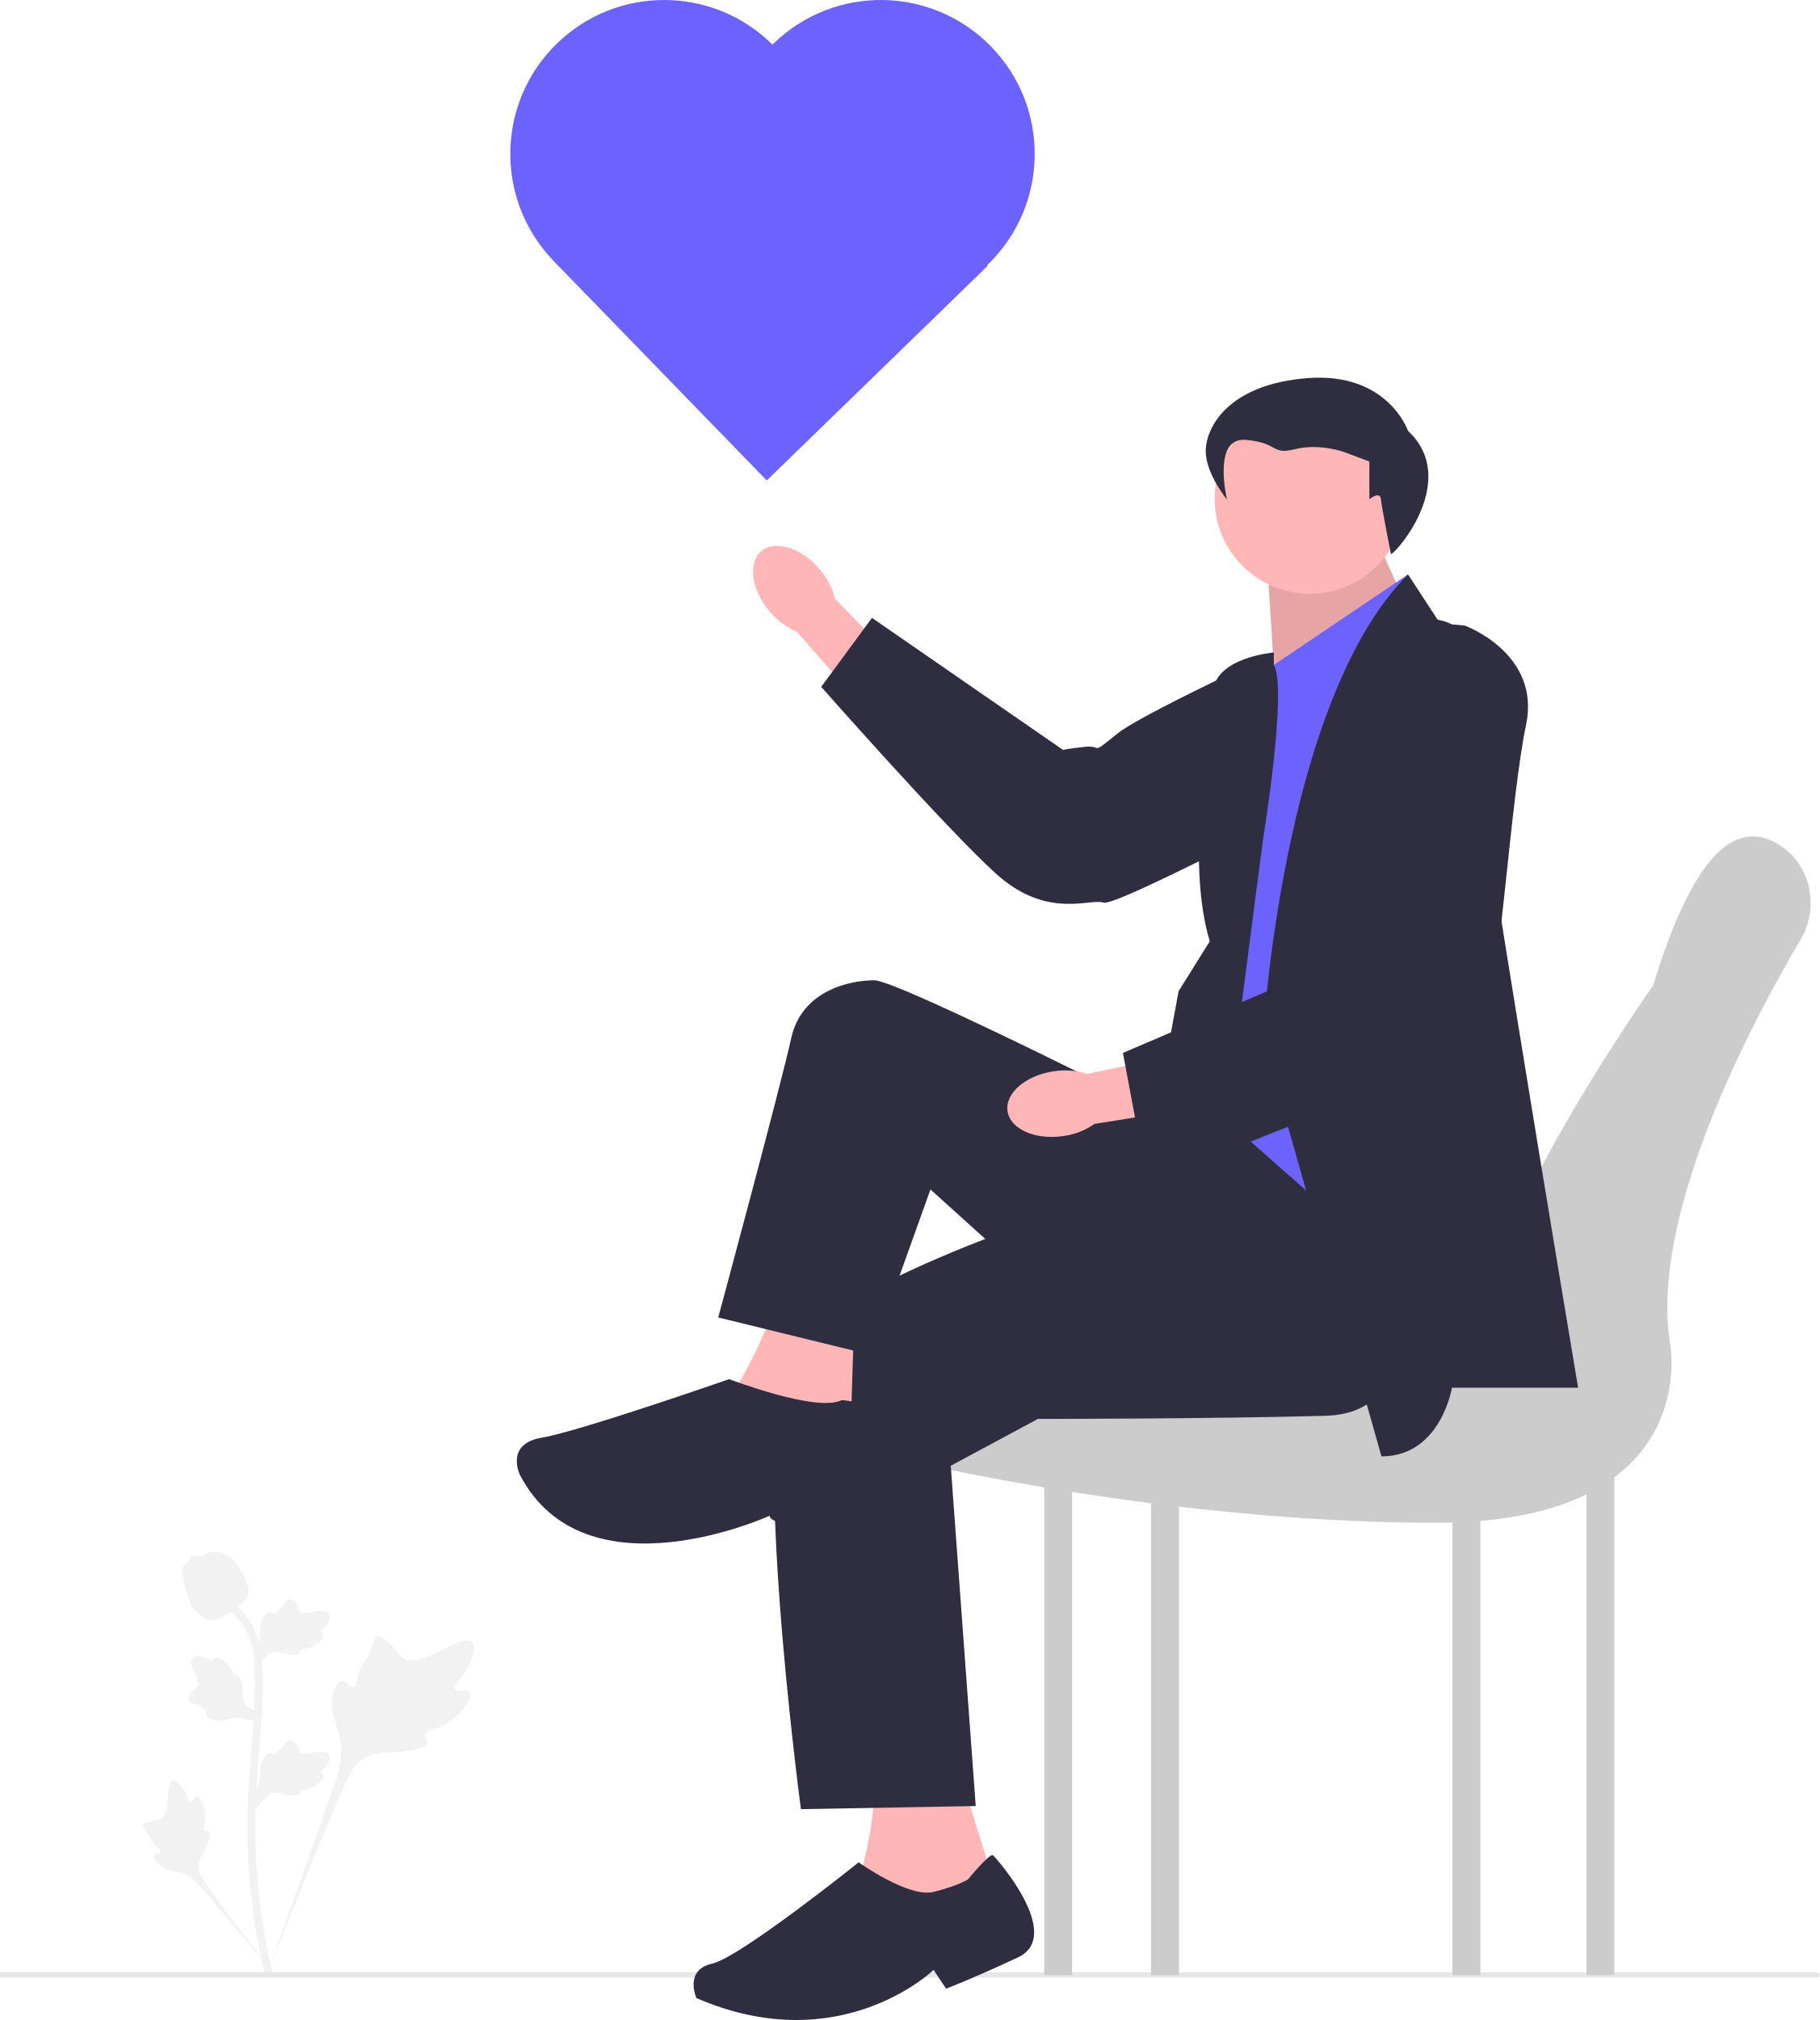
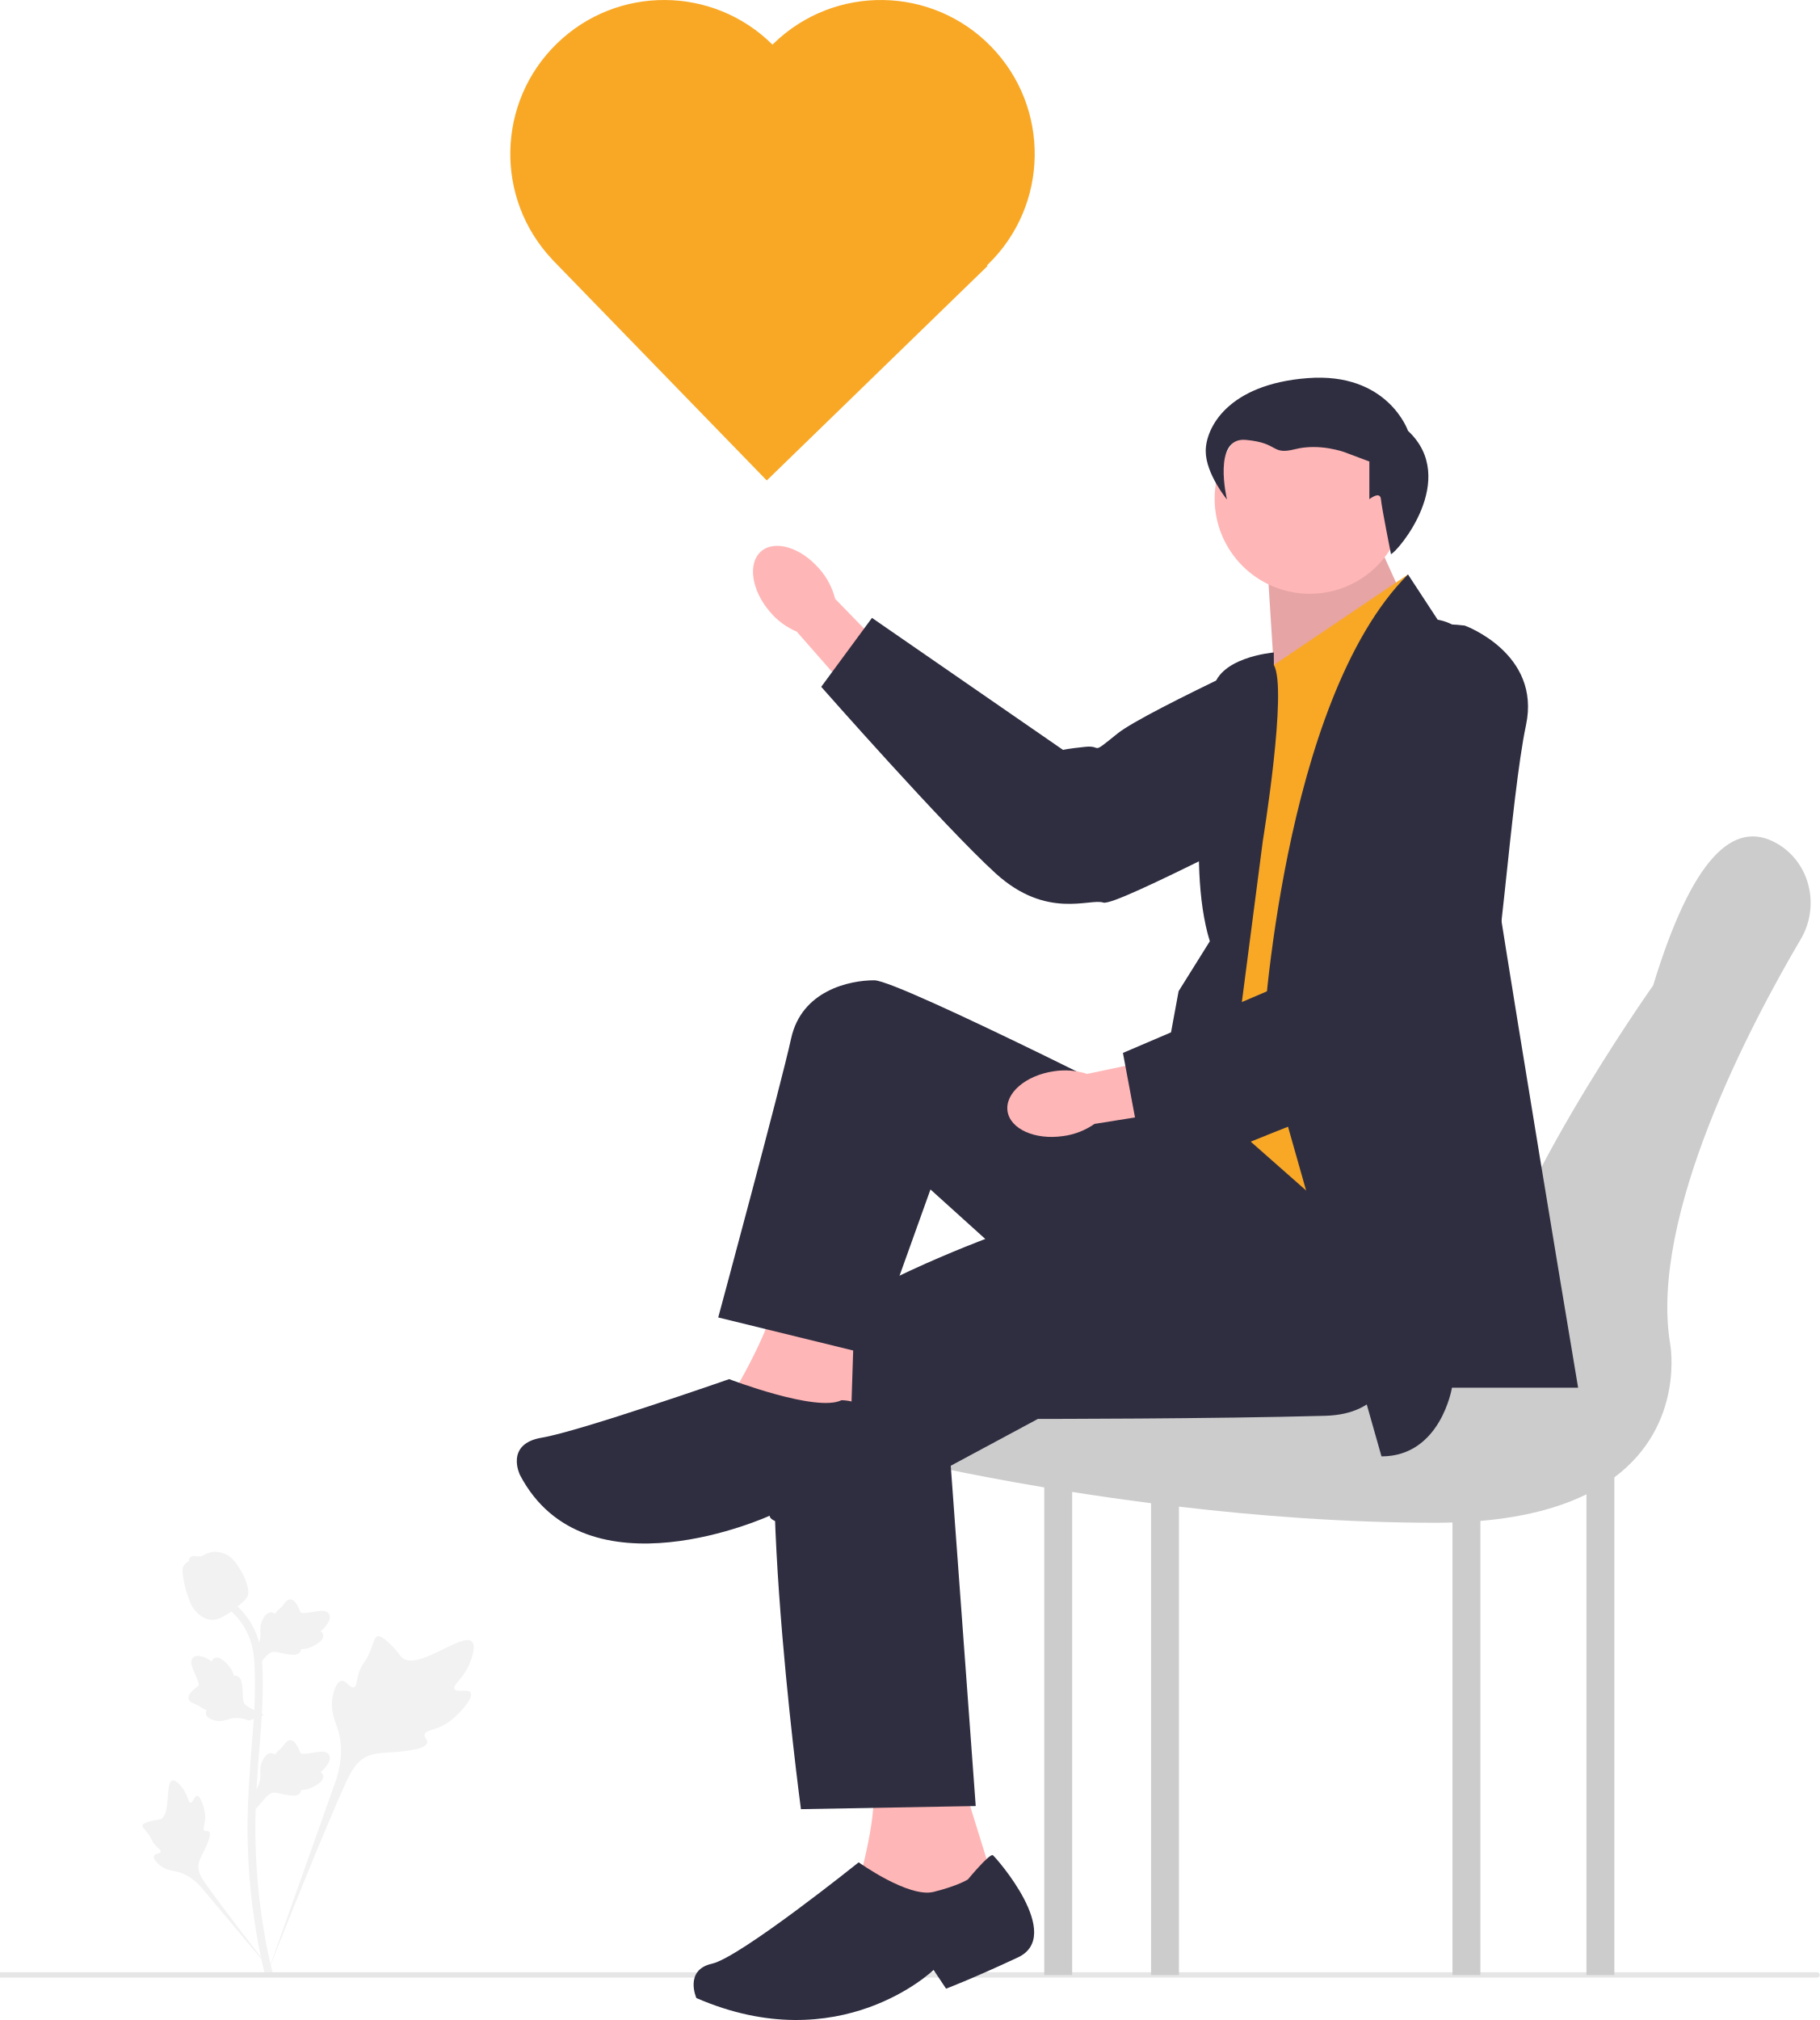
<svg xmlns="http://www.w3.org/2000/svg" width="583.04" height="647.035" viewBox="0 0 583.04 647.035">
  <g>
    <path d="M150.784,542.202c-.844-1.424-4.497,.101-5.168-1.191-.669-1.287,2.724-3.249,4.663-7.73,.35-.808,2.553-5.9,.922-7.472-3.092-2.978-17.24,9.313-22.191,5.29-1.087-.883-1.846-2.645-5.134-5.506-1.308-1.138-2.099-1.652-2.865-1.461-1.086,.271-1.172,1.725-2.337,4.584-1.747,4.287-2.78,4.028-3.798,7.449-.756,2.539-.583,4.016-1.472,4.303-1.258,.407-2.416-2.286-4.011-2.045-1.627,.246-2.611,3.382-2.922,5.73-.583,4.406,1.035,7.313,1.932,10.371,.975,3.322,1.553,8.375-.698,15.528l-22.277,62.766c4.918-12.879,19.158-48.185,25.142-61.305,1.727-3.787,3.635-7.629,7.551-9.145,3.77-1.46,8.949-.588,15.55-2.179,.771-.186,2.911-.73,3.18-1.988,.223-1.04-1.036-1.621-.842-2.596,.259-1.307,2.734-1.323,5.775-2.831,2.144-1.063,3.48-2.328,4.629-3.415,.346-.328,5.495-5.262,4.371-7.157h-0l0,0Z" fill="#f2f2f2" />
    <path d="M63.139,575.245c-.942,.004-1.248,2.236-2.076,2.193-.825-.043-.808-2.275-2.448-4.519-.296-.405-2.159-2.955-3.401-2.608-2.354,.658-.404,11.148-3.806,12.418-.747,.279-1.831,.143-4.184,.931-.936,.314-1.417,.554-1.544,.985-.18,.611,.508,1.073,1.575,2.47,1.6,2.094,1.175,2.527,2.56,4.013,1.028,1.104,1.803,1.445,1.687,1.964-.163,.735-1.819,.526-2.161,1.379-.349,.87,.907,2.257,1.969,3.087,1.994,1.558,3.888,1.602,5.647,2.044,1.912,.48,4.559,1.654,7.42,4.823l24.378,29.044c-4.902-6.13-18.122-23.306-22.835-30.029-1.361-1.941-2.696-3.985-2.31-6.345,.371-2.272,2.293-4.562,3.417-8.261,.131-.432,.481-1.639-.058-2.134-.446-.409-1.095,.041-1.517-.335-.567-.504,.14-1.724,.277-3.651,.097-1.359-.138-2.38-.341-3.258-.061-.265-.997-4.215-2.251-4.21v0s-0,0-0,0Z" fill="#f2f2f2" />
    <path d="M81.939,579.465l-.568-5.068,.259-.384c1.2-1.777,1.812-3.512,1.819-5.159,.001-.262-.011-.524-.023-.79-.049-1.057-.11-2.371,.575-3.903,.384-.854,1.463-2.831,3.086-2.587,.437,.061,.767,.262,1.018,.497,.037-.059,.075-.117,.115-.181,.505-.771,.905-1.101,1.291-1.419,.296-.245,.602-.497,1.082-1.094,.21-.262,.374-.492,.513-.685,.42-.585,.968-1.282,1.935-1.27,1.033,.049,1.574,.903,1.932,1.468,.64,1.008,.93,1.735,1.122,2.217,.07,.176,.149,.374,.19,.436,.333,.489,3.038,.032,4.057-.135,2.289-.382,4.27-.712,5.087,.732,.585,1.033,.151,2.398-1.33,4.168-.461,.551-.952,.969-1.388,1.297,.361,.215,.684,.546,.815,1.065h0c.308,1.229-.748,2.459-3.137,3.663-.593,.301-1.392,.702-2.512,.896-.527,.091-1.002,.113-1.408,.125-.009,.235-.064,.489-.207,.751-.42,.771-1.293,1.138-2.61,1.05-1.449-.076-2.642-.352-3.694-.595-.919-.21-1.711-.389-2.332-.347-1.153,.093-2.041,1.016-3.083,2.212l-2.603,3.042h-0l-0-0Z" fill="#f2f2f2" />
    <path d="M84.572,549.289l-4.758,1.835-.437-.153c-2.023-.71-3.857-.862-5.452-.451-.254,.065-.504,.143-.759,.223-1.01,.315-2.266,.708-3.922,.434-.924-.155-3.11-.697-3.285-2.329-.052-.438,.059-.809,.222-1.111-.066-.021-.133-.042-.204-.065-.874-.293-1.295-.597-1.7-.889-.312-.224-.633-.456-1.332-.769-.307-.137-.571-.237-.793-.322-.672-.258-1.486-.611-1.719-1.549-.215-1.011,.474-1.751,.93-2.241,.813-.875,1.442-1.34,1.86-1.648,.153-.112,.324-.239,.373-.294,.389-.446-.74-2.947-1.159-3.891-.95-2.118-1.772-3.95-.582-5.106,.851-.828,2.282-.754,4.369,.229,.65,.307,1.179,.675,1.607,1.013,.117-.404,.354-.8,.823-1.058h0c1.11-.61,2.569,.099,4.339,2.105,.442,.498,1.033,1.169,1.504,2.203,.221,.487,.363,.941,.478,1.331,.229-.051,.49-.063,.779,.009,.852,.21,1.429,.962,1.678,2.258,.294,1.421,.329,2.645,.362,3.724,.03,.942,.058,1.753,.255,2.344,.382,1.091,1.5,1.717,2.922,2.422l3.603,1.746h-0s0,0,0,0Z" fill="#f2f2f2" />
    <path d="M81.939,534.358l-.568-5.068,.259-.384c1.2-1.777,1.812-3.512,1.819-5.159,.001-.262-.011-.524-.023-.79-.049-1.057-.11-2.371,.575-3.903,.384-.854,1.463-2.831,3.086-2.587,.437,.061,.767,.262,1.018,.497,.037-.059,.075-.117,.115-.181,.505-.771,.905-1.101,1.291-1.419,.296-.245,.602-.497,1.082-1.094,.21-.262,.374-.492,.513-.685,.42-.585,.968-1.282,1.935-1.27,1.033,.049,1.574,.903,1.932,1.468,.64,1.008,.93,1.735,1.122,2.217,.07,.176,.149,.374,.19,.436,.333,.489,3.038,.032,4.057-.135,2.289-.382,4.27-.712,5.087,.732,.585,1.033,.151,2.398-1.33,4.168-.461,.551-.952,.969-1.388,1.297,.361,.215,.684,.546,.815,1.065h0c.308,1.229-.748,2.459-3.137,3.663-.593,.301-1.392,.702-2.512,.896-.527,.091-1.002,.113-1.408,.125-.009,.235-.064,.489-.207,.751-.42,.771-1.293,1.138-2.61,1.05-1.449-.076-2.642-.352-3.694-.595-.919-.21-1.711-.389-2.332-.347-1.153,.093-2.041,1.016-3.083,2.212l-2.603,3.042h-0l-0-0Z" fill="#f2f2f2" />
    <path d="M87.124,632.736l-1.062-.666-.257-1.226,.257,1.226-1.238,.142c-.02-.115-.087-.379-.188-.793-.554-2.266-2.244-9.162-3.654-20.023-.984-7.581-1.541-15.376-1.656-23.17-.115-7.807,.255-13.717,.551-18.467,.224-3.583,.496-6.994,.762-10.317,.71-8.878,1.379-17.265,.881-26.55-.11-2.073-.341-6.387-2.862-10.978-1.462-2.663-3.476-5.027-5.987-7.024l1.561-1.963c2.771,2.207,5,4.826,6.623,7.782,2.795,5.09,3.047,9.791,3.168,12.05,.507,9.449-.17,17.916-.887,26.88-.264,3.311-.536,6.708-.759,10.276-.294,4.706-.66,10.565-.546,18.271,.113,7.701,.663,15.4,1.634,22.886,1.392,10.724,3.058,17.517,3.605,19.749,.291,1.192,.352,1.441,.054,1.914h0Z" fill="#f2f2f2" />
    <path d="M68.075,518.872c-.103,0-.207-.002-.312-.01-2.134-.115-4.11-1.392-5.875-3.796-.827-1.131-1.251-2.42-2.095-4.992-.131-.396-.767-2.408-1.154-5.176-.253-1.808-.221-2.565,.137-3.233,.398-.744,1.041-1.263,1.766-1.613-.032-.24-.006-.487,.098-.739,.427-1.045,1.563-.908,2.177-.842,.311,.039,.699,.091,1.117,.069,.658-.032,1.012-.228,1.548-.521,.513-.281,1.15-.631,2.096-.825,1.865-.389,3.427,.14,3.942,.313,2.71,.903,4.046,3.01,5.593,5.45,.308,.489,1.367,2.271,2.065,4.713,.504,1.762,.433,2.545,.281,3.128-.308,1.197-1.036,1.882-2.885,3.394-1.931,1.583-2.9,2.376-3.732,2.858-1.937,1.118-3.153,1.821-4.768,1.821h0Z" fill="#f2f2f2" />
  </g>
  <path d="M583.04,632.596h0c0,.464-.376,.84-.84,.84H0v-1.68H582.2c.464,0,.84,.376,.84,.84Z" fill="#e6e6e6" />
  <g>
    <g>
-       <path id="uuid-fbddc384-3eb5-42f7-8798-8ca71a51cc1f-58" d="M262.566,182.277c-5.918-6.915-14.284-9.466-18.684-5.699-4.4,3.767-3.168,12.425,2.753,19.342,2.327,2.795,5.291,4.993,8.641,6.408l25.447,28.982,13.346-12.231-26.503-27.273c-.882-3.53-2.596-6.798-5-9.529Z" fill="#ffb6b6" />
+       <path id="uuid-fbddc384-3eb5-42f7-8798-8ca71a51cc1f-60" d="M262.566,182.277c-5.918-6.915-14.284-9.466-18.684-5.699-4.4,3.767-3.168,12.425,2.753,19.342,2.327,2.795,5.291,4.993,8.641,6.408l25.447,28.982,13.346-12.231-26.503-27.273c-.882-3.53-2.596-6.798-5-9.529Z" fill="#ffb6b6" />
      <path d="M453.566,217.619s5.566,25.476-16.525,33.599c-22.091,8.123-79.337,39.314-83.575,37.885-4.238-1.429-18.101,5.549-34.463-9.338-16.362-14.886-55.892-59.766-55.892-59.766l16.26-22.083,61.219,42.291s1.309-.389,7.113-.99,1.265,3.059,10.342-4.262,67.013-33.56,67.013-33.56c0,0,17.001-8.424,28.509,16.224l-0-0v0Z" fill="#2f2e41" />
    </g>
    <path d="M309.111,573l9,29-25,17-18-16s7-25,4-31l30,1Z" fill="#ffb6b6" />
    <polygon points="436.111 162 450.449 193.63 408.496 219.709 406.111 182 436.111 162" fill="#ffb6b6" />
    <polygon points="436.111 162 450.449 193.63 408.496 219.709 406.111 182 436.111 162" isolation="isolate" opacity=".1" />
    <path d="M569.335,270.189c-13.982-8.05-27.282,4.807-39.675,45.435,0,0-52.345,74.137-52.361,105.074h-149.746l-33.126,46.986-2.545,.407s16.61,3.971,42.683,8.344v156.192h8.942v-154.738c7.806,1.229,16.283,2.458,25.278,3.612v151.126h8.942v-150.028c25.036,2.946,53.448,5.164,82.268,5.164,1.838,0,3.615-.036,5.365-.087v144.95h8.942v-145.453c14.431-1.237,25.503-4.35,33.98-8.523v153.976h8.942v-159.405c22.706-16.955,17.885-42.689,17.885-42.689-6.825-40.948,25.935-102.729,41.834-129.693,6.237-10.579,3.034-24.525-7.609-30.652Z" fill="#ccc" />
    <circle cx="419.623" cy="159.734" r="30.464" fill="#ffb6b6" />
-     <path d="M408.111,213l43-29-7,245s-35.5-61.5-62.5-64.5c0,0,3-7,5-11s5-24,5-24l14-108,2.5-8.5v0Z" fill="#6c63ff" />
+     <path d="M408.111,213l43-29-7,245s-35.5-61.5-62.5-64.5c0,0,3-7,5-11s5-24,5-24l14-108,2.5-8.5v0Z" fill="#f9a826" />
    <path d="M442.611,466.5l-38-134s6-108,46.5-148.5l9.5,14.5s9.394,1.394,7.697,7.697c-1.697,6.303,37.303,238.303,37.303,238.303h-40.421s-3.579,22-22.579,22Z" fill="#2f2e41" />
    <path d="M408.111,213v-4s-18.5,1.5-19.5,12.5-9,54-1,80l-10,16-7,38,22,6,12-92.28s8-48.72,3.5-56.22v0Z" fill="#2f2e41" />
    <path d="M443.611,403.5s17,49-19,50-92.083,1-92.083,1l-27.917,15,8,109-56,1s-18-134-2-150,62-33,62-33l53-27,14.906-18.094,59.094,52.094Z" fill="#2f2e41" />
    <path d="M445.651,177.5c2.124-.755,22.01-24.06,5.46-39.5,0,0-6.449-18.861-32.167-16.883s-32.643,16.045-32.643,23.355,6.81,15.528,6.81,15.528c0,0-4.832-20.089,6.049-19.099,10.881,.989,7.913,4.946,15.827,2.968,7.913-1.978,15.827,.989,15.827,.989l7.913,2.968v12.069s3.45-2.769,3.704,0,3.221,17.607,3.221,17.607Z" fill="#2f2e41" />
    <path d="M273.611,424.5l-1,31-39-7s16.746-27.559,14.373-35.28l25.627,11.28Z" fill="#ffb6b6" />
    <path d="M269.611,448.5s7,0,7,4,11,35-10,36-20-3-20-3c0,0-59,27-80-13,0,0-5-10,7-12s60-18.744,60-18.744c0,0,28,10.744,36,6.744Z" fill="#2f2e41" />
    <path d="M310.111,602s7-8.48,8-7.74c1,.74,23,25.74,8,32.74s-23,10-23,10l-4-6s-30,29-76,9c0,0-4-9,5-11s47-32.472,47-32.472c0,0,16,11.472,24,9.472s11-4,11-4Z" fill="#2f2e41" />
    <path d="M381.611,361.5s-93.5-47.5-101.5-47.5-23.291,3.291-26.646,18.646c-3.354,15.354-23.354,89.354-23.354,89.354l49,12,19-53,31,28,52.5-31.307v-16.193Z" fill="#2f2e41" />
    <g>
-       <path id="uuid-c4c2be67-3f4b-43d4-b064-00f841d42f6b-59" d="M337.584,343.15c-9.005,1.322-15.623,7.04-14.781,12.771s8.824,9.304,17.833,7.98c3.606-.479,7.044-1.815,10.028-3.896l38.086-6.082-3.235-17.812-37.202,7.887c-3.457-1.136-7.136-1.426-10.728-.848Z" fill="#ffb6b6" />
+       <path id="uuid-c4c2be67-3f4b-43d4-b064-00f841d42f6b-61" d="M337.584,343.15c-9.005,1.322-15.623,7.04-14.781,12.771s8.824,9.304,17.833,7.98c3.606-.479,7.044-1.815,10.028-3.896l38.086-6.082-3.235-17.812-37.202,7.887c-3.457-1.136-7.136-1.426-10.728-.848Z" fill="#ffb6b6" />
      <path d="M469.294,200.384s24.522,8.87,19.62,31.891-9.025,88.083-12.493,90.906-4.953,18.273-26.27,24.182c-21.317,5.909-82.487,32.066-82.487,32.066l-7.89-42.161,68.413-29.255s.369-1.315,2.953-6.546,3.262,.561,1.906-11.022c-1.356-11.583,7.324-74.588,7.324-74.588,0,0,1.934-18.875,28.923-15.474l-0,0Z" fill="#2f2e41" />
    </g>
-     <path d="M247.862,13.936h0c-.123,.12-.237,.246-.36,.367-19.071-18.925-49.785-19.091-69.06-.375h0c-19.344,18.79-19.997,49.637-1.467,69.23l-.012,.012,.461,.475h0l68.238,70.259,70.734-68.699-.197-.202c.119-.113,.243-.218,.36-.333h0c19.533-18.971,19.988-50.184,1.018-69.717h0c-18.971-19.533-50.184-19.988-69.716-1.018,0,0-0,0-0,0Z" fill="#6c63ff" />
+     <path d="M247.862,13.936h0c-.123,.12-.237,.246-.36,.367-19.071-18.925-49.785-19.091-69.06-.375h0c-19.344,18.79-19.997,49.637-1.467,69.23l-.012,.012,.461,.475h0l68.238,70.259,70.734-68.699-.197-.202c.119-.113,.243-.218,.36-.333h0c19.533-18.971,19.988-50.184,1.018-69.717h0c-18.971-19.533-50.184-19.988-69.716-1.018,0,0-0,0-0,0Z" fill="#f9a826" />
  </g>
</svg>
